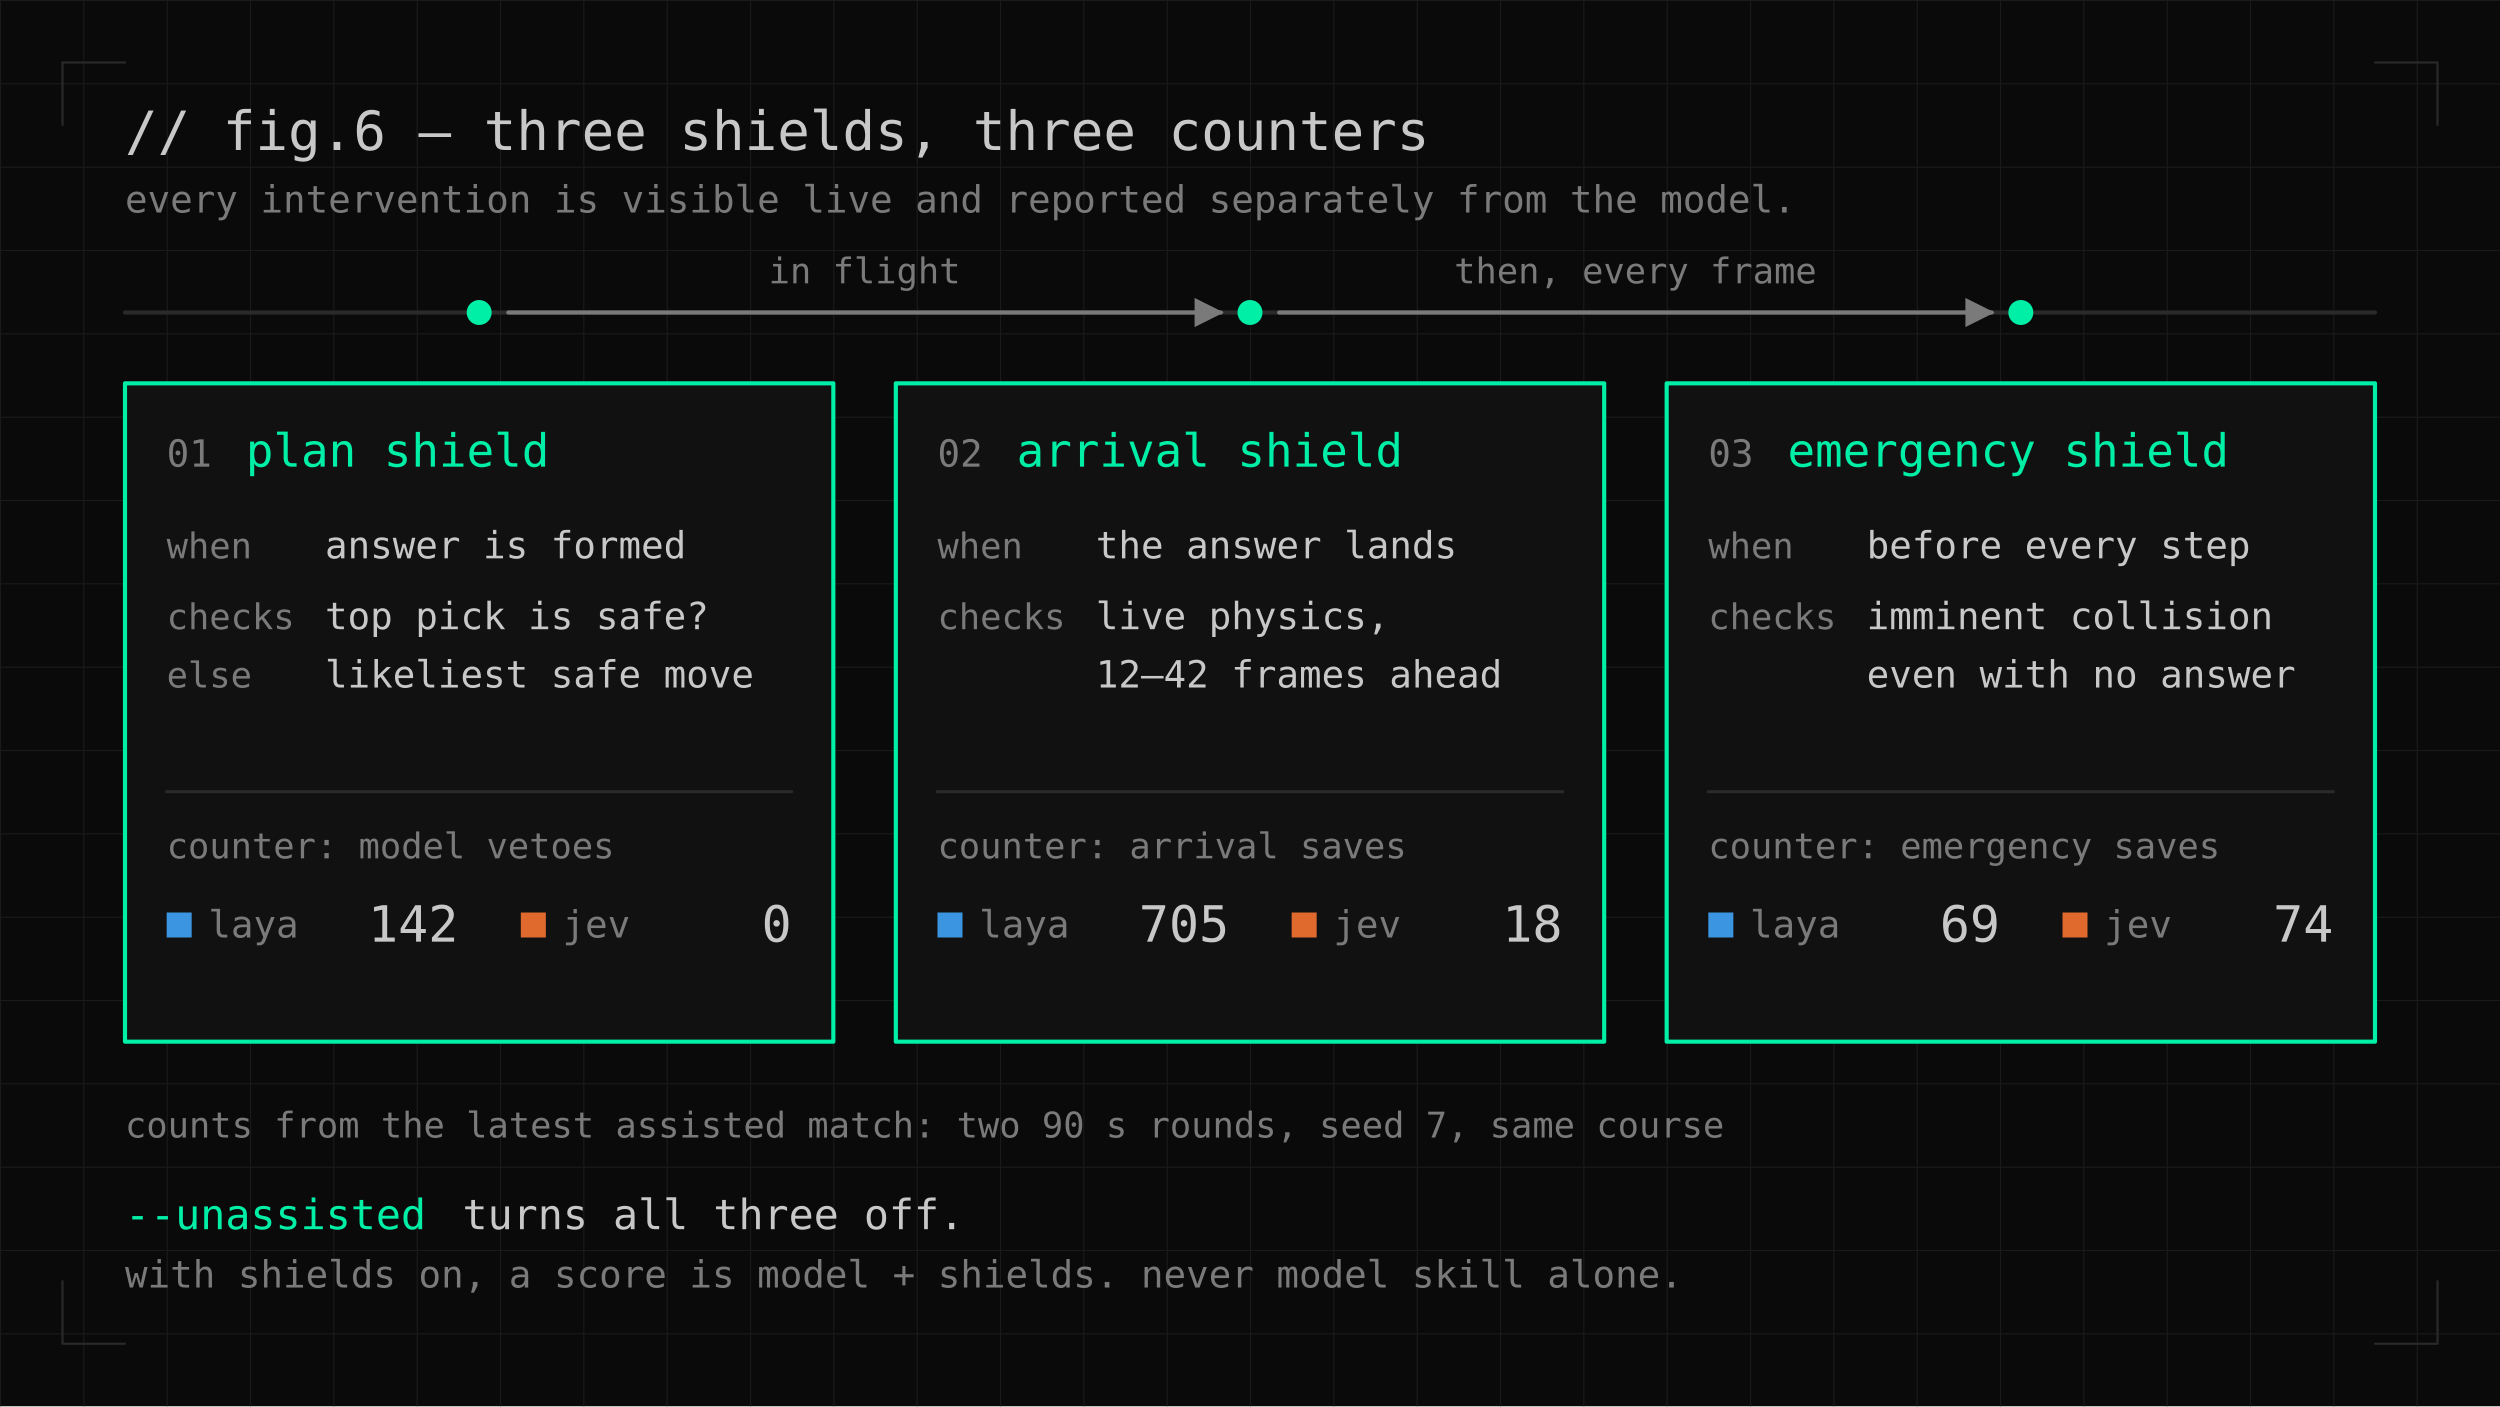
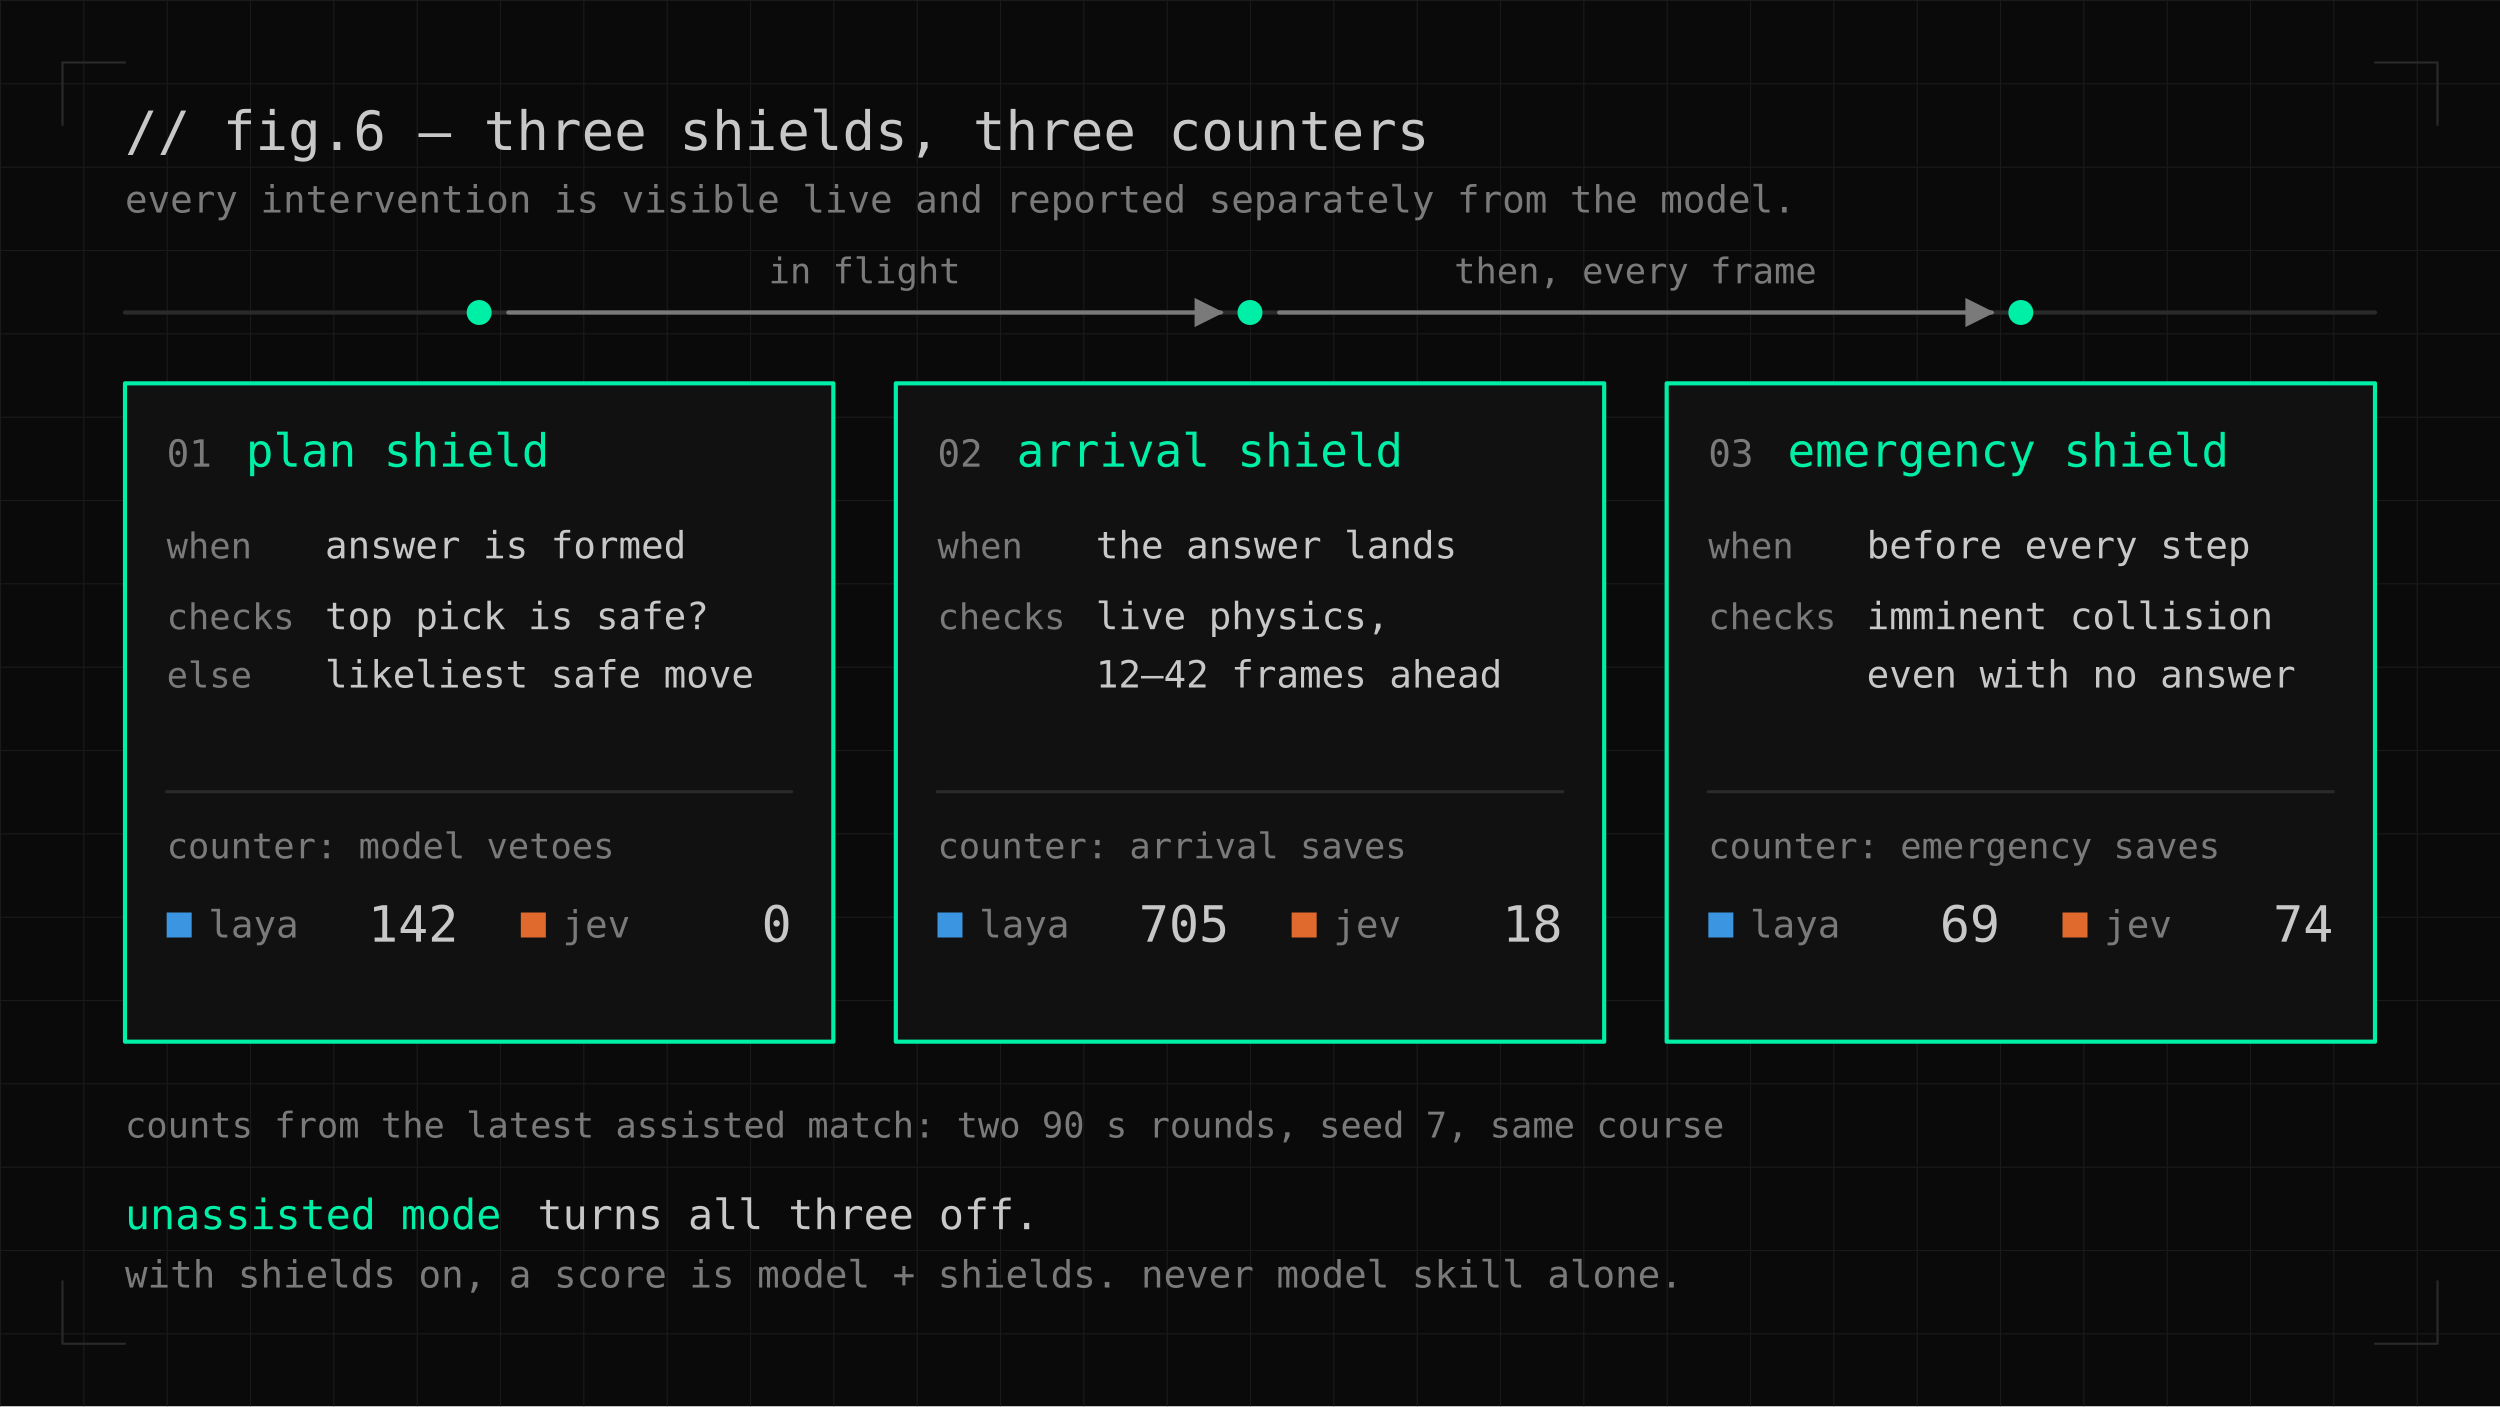
<svg xmlns="http://www.w3.org/2000/svg" viewBox="0 0 1200 675" fill="none" stroke-linecap="round" stroke-linejoin="round">
  <defs>
    <pattern id="grid-shields" width="40" height="40" patternUnits="userSpaceOnUse">
      <path d="M 40 0 L 0 0 0 40" stroke="#1a1a1a" stroke-width="1" />
    </pattern>
    <marker id="arrow-shields" viewBox="0 0 10 10" refX="9" refY="5" markerWidth="7" markerHeight="7" orient="auto-start-reverse">
      <path d="M 0 0 L 10 5 L 0 10 Z" fill="#7a7a7a" stroke="none" />
    </marker>
    <marker id="arrow-green-shields" viewBox="0 0 10 10" refX="9" refY="5" markerWidth="7" markerHeight="7" orient="auto-start-reverse">
      <path d="M 0 0 L 10 5 L 0 10 Z" fill="#00efa6" stroke="none" />
    </marker>
  </defs>
  <rect width="1200" height="675" fill="#0a0a0a" />
  <rect width="1200" height="675" fill="url(#grid-shields)" />
  <g font-family="ui-monospace, SFMono-Regular, Menlo, monospace">
    <text x="60" y="72" font-size="26" fill="#c8c8c8">// fig.6 — three shields, three counters</text>
    <text x="60" y="102" font-size="18" fill="#7a7a7a">every intervention is visible live and reported separately from the model.</text>
  </g>
  <line x1="60" y1="150" x2="1140" y2="150" stroke="#2a2a2a" stroke-width="2" />
  <circle cx="230" cy="150" r="6" fill="#00efa6" />
  <circle cx="600" cy="150" r="6" fill="#00efa6" />
  <circle cx="970" cy="150" r="6" fill="#00efa6" />
  <line x1="244" y1="150" x2="586" y2="150" stroke="#7a7a7a" stroke-width="2" marker-end="url(#arrow-shields)" />
  <text x="415" y="136" font-family="ui-monospace, SFMono-Regular, Menlo, monospace" font-size="17" fill="#7a7a7a" text-anchor="middle">in flight</text>
  <line x1="614" y1="150" x2="956" y2="150" stroke="#7a7a7a" stroke-width="2" marker-end="url(#arrow-shields)" />
  <text x="785" y="136" font-family="ui-monospace, SFMono-Regular, Menlo, monospace" font-size="17" fill="#7a7a7a" text-anchor="middle">then, every frame</text>
  <rect x="60" y="184" width="340" height="316" fill="#111111" stroke="#00efa6" stroke-width="2" />
  <text x="80" y="224" font-family="ui-monospace, SFMono-Regular, Menlo, monospace" font-size="18" fill="#7a7a7a">01</text>
  <text x="118" y="224" font-family="ui-monospace, SFMono-Regular, Menlo, monospace" font-size="22" fill="#00efa6">plan shield</text>
  <text x="80" y="268" font-family="ui-monospace, SFMono-Regular, Menlo, monospace" font-size="17" fill="#7a7a7a">when</text>
  <text x="156" y="268" font-family="ui-monospace, SFMono-Regular, Menlo, monospace" font-size="18" fill="#c8c8c8">answer is formed</text>
  <text x="80" y="302" font-family="ui-monospace, SFMono-Regular, Menlo, monospace" font-size="17" fill="#7a7a7a">checks</text>
  <text x="156" y="302" font-family="ui-monospace, SFMono-Regular, Menlo, monospace" font-size="18" fill="#c8c8c8">top pick is safe?</text>
  <text x="80" y="330" font-family="ui-monospace, SFMono-Regular, Menlo, monospace" font-size="17" fill="#7a7a7a">else</text>
  <text x="156" y="330" font-family="ui-monospace, SFMono-Regular, Menlo, monospace" font-size="18" fill="#c8c8c8">likeliest safe move</text>
  <line x1="80" y1="380" x2="380" y2="380" stroke="#2a2a2a" stroke-width="1.5" />
  <text x="80" y="412" font-family="ui-monospace, SFMono-Regular, Menlo, monospace" font-size="17" fill="#7a7a7a">counter: model vetoes</text>
  <rect x="80" y="438" width="12" height="12" fill="#3b95e0" />
  <text x="100" y="450" font-family="ui-monospace, SFMono-Regular, Menlo, monospace" font-size="18" fill="#7a7a7a">laya</text>
  <text x="220" y="452" font-family="ui-monospace, SFMono-Regular, Menlo, monospace" font-size="24" fill="#c8c8c8" text-anchor="end">142</text>
  <rect x="250" y="438" width="12" height="12" fill="#e0692e" />
  <text x="270" y="450" font-family="ui-monospace, SFMono-Regular, Menlo, monospace" font-size="18" fill="#7a7a7a">jev</text>
  <text x="380" y="452" font-family="ui-monospace, SFMono-Regular, Menlo, monospace" font-size="24" fill="#c8c8c8" text-anchor="end">0</text>
  <rect x="430" y="184" width="340" height="316" fill="#111111" stroke="#00efa6" stroke-width="2" />
  <text x="450" y="224" font-family="ui-monospace, SFMono-Regular, Menlo, monospace" font-size="18" fill="#7a7a7a">02</text>
  <text x="488" y="224" font-family="ui-monospace, SFMono-Regular, Menlo, monospace" font-size="22" fill="#00efa6">arrival shield</text>
  <text x="450" y="268" font-family="ui-monospace, SFMono-Regular, Menlo, monospace" font-size="17" fill="#7a7a7a">when</text>
  <text x="526" y="268" font-family="ui-monospace, SFMono-Regular, Menlo, monospace" font-size="18" fill="#c8c8c8">the answer lands</text>
  <text x="450" y="302" font-family="ui-monospace, SFMono-Regular, Menlo, monospace" font-size="17" fill="#7a7a7a">checks</text>
  <text x="526" y="302" font-family="ui-monospace, SFMono-Regular, Menlo, monospace" font-size="18" fill="#c8c8c8">live physics,</text>
  <text x="450" y="330" font-family="ui-monospace, SFMono-Regular, Menlo, monospace" font-size="17" fill="#7a7a7a" />
  <text x="526" y="330" font-family="ui-monospace, SFMono-Regular, Menlo, monospace" font-size="18" fill="#c8c8c8">12–42 frames ahead</text>
  <line x1="450" y1="380" x2="750" y2="380" stroke="#2a2a2a" stroke-width="1.5" />
  <text x="450" y="412" font-family="ui-monospace, SFMono-Regular, Menlo, monospace" font-size="17" fill="#7a7a7a">counter: arrival saves</text>
  <rect x="450" y="438" width="12" height="12" fill="#3b95e0" />
  <text x="470" y="450" font-family="ui-monospace, SFMono-Regular, Menlo, monospace" font-size="18" fill="#7a7a7a">laya</text>
  <text x="590" y="452" font-family="ui-monospace, SFMono-Regular, Menlo, monospace" font-size="24" fill="#c8c8c8" text-anchor="end">705</text>
  <rect x="620" y="438" width="12" height="12" fill="#e0692e" />
  <text x="640" y="450" font-family="ui-monospace, SFMono-Regular, Menlo, monospace" font-size="18" fill="#7a7a7a">jev</text>
  <text x="750" y="452" font-family="ui-monospace, SFMono-Regular, Menlo, monospace" font-size="24" fill="#c8c8c8" text-anchor="end">18</text>
  <rect x="800" y="184" width="340" height="316" fill="#111111" stroke="#00efa6" stroke-width="2" />
  <text x="820" y="224" font-family="ui-monospace, SFMono-Regular, Menlo, monospace" font-size="18" fill="#7a7a7a">03</text>
  <text x="858" y="224" font-family="ui-monospace, SFMono-Regular, Menlo, monospace" font-size="22" fill="#00efa6">emergency shield</text>
  <text x="820" y="268" font-family="ui-monospace, SFMono-Regular, Menlo, monospace" font-size="17" fill="#7a7a7a">when</text>
  <text x="896" y="268" font-family="ui-monospace, SFMono-Regular, Menlo, monospace" font-size="18" fill="#c8c8c8">before every step</text>
  <text x="820" y="302" font-family="ui-monospace, SFMono-Regular, Menlo, monospace" font-size="17" fill="#7a7a7a">checks</text>
  <text x="896" y="302" font-family="ui-monospace, SFMono-Regular, Menlo, monospace" font-size="18" fill="#c8c8c8">imminent collision</text>
  <text x="820" y="330" font-family="ui-monospace, SFMono-Regular, Menlo, monospace" font-size="17" fill="#7a7a7a" />
  <text x="896" y="330" font-family="ui-monospace, SFMono-Regular, Menlo, monospace" font-size="18" fill="#c8c8c8">even with no answer</text>
  <line x1="820" y1="380" x2="1120" y2="380" stroke="#2a2a2a" stroke-width="1.5" />
  <text x="820" y="412" font-family="ui-monospace, SFMono-Regular, Menlo, monospace" font-size="17" fill="#7a7a7a">counter: emergency saves</text>
  <rect x="820" y="438" width="12" height="12" fill="#3b95e0" />
  <text x="840" y="450" font-family="ui-monospace, SFMono-Regular, Menlo, monospace" font-size="18" fill="#7a7a7a">laya</text>
  <text x="960" y="452" font-family="ui-monospace, SFMono-Regular, Menlo, monospace" font-size="24" fill="#c8c8c8" text-anchor="end">69</text>
  <rect x="990" y="438" width="12" height="12" fill="#e0692e" />
  <text x="1010" y="450" font-family="ui-monospace, SFMono-Regular, Menlo, monospace" font-size="18" fill="#7a7a7a">jev</text>
  <text x="1120" y="452" font-family="ui-monospace, SFMono-Regular, Menlo, monospace" font-size="24" fill="#c8c8c8" text-anchor="end">74</text>
  <text x="60" y="546" font-family="ui-monospace, SFMono-Regular, Menlo, monospace" font-size="17" fill="#7a7a7a">counts from the latest assisted match: two 90 s rounds, seed 7, same course</text>
-   <text x="60" y="590" font-family="ui-monospace, SFMono-Regular, Menlo, monospace" font-size="20" fill="#00efa6">--unassisted</text>
-   <text x="222" y="590" font-family="ui-monospace, SFMono-Regular, Menlo, monospace" font-size="20" fill="#c8c8c8">turns all three off.</text>
+   <text x="60" y="590" font-family="ui-monospace, SFMono-Regular, Menlo, monospace" font-size="20" fill="#00efa6">unassisted mode</text>
+   <text x="258" y="590" font-family="ui-monospace, SFMono-Regular, Menlo, monospace" font-size="20" fill="#c8c8c8">turns all three off.</text>
  <text x="60" y="618" font-family="ui-monospace, SFMono-Regular, Menlo, monospace" font-size="18" fill="#7a7a7a">with shields on, a score is model + shields. never model skill alone.</text>
  <g stroke="#2a2a2a" stroke-width="1">
    <path d="M 30 30 L 60 30 M 30 30 L 30 60" />
    <path d="M 1170 30 L 1140 30 M 1170 30 L 1170 60" />
    <path d="M 30 645 L 60 645 M 30 645 L 30 615" />
    <path d="M 1170 645 L 1140 645 M 1170 645 L 1170 615" />
  </g>
</svg>
